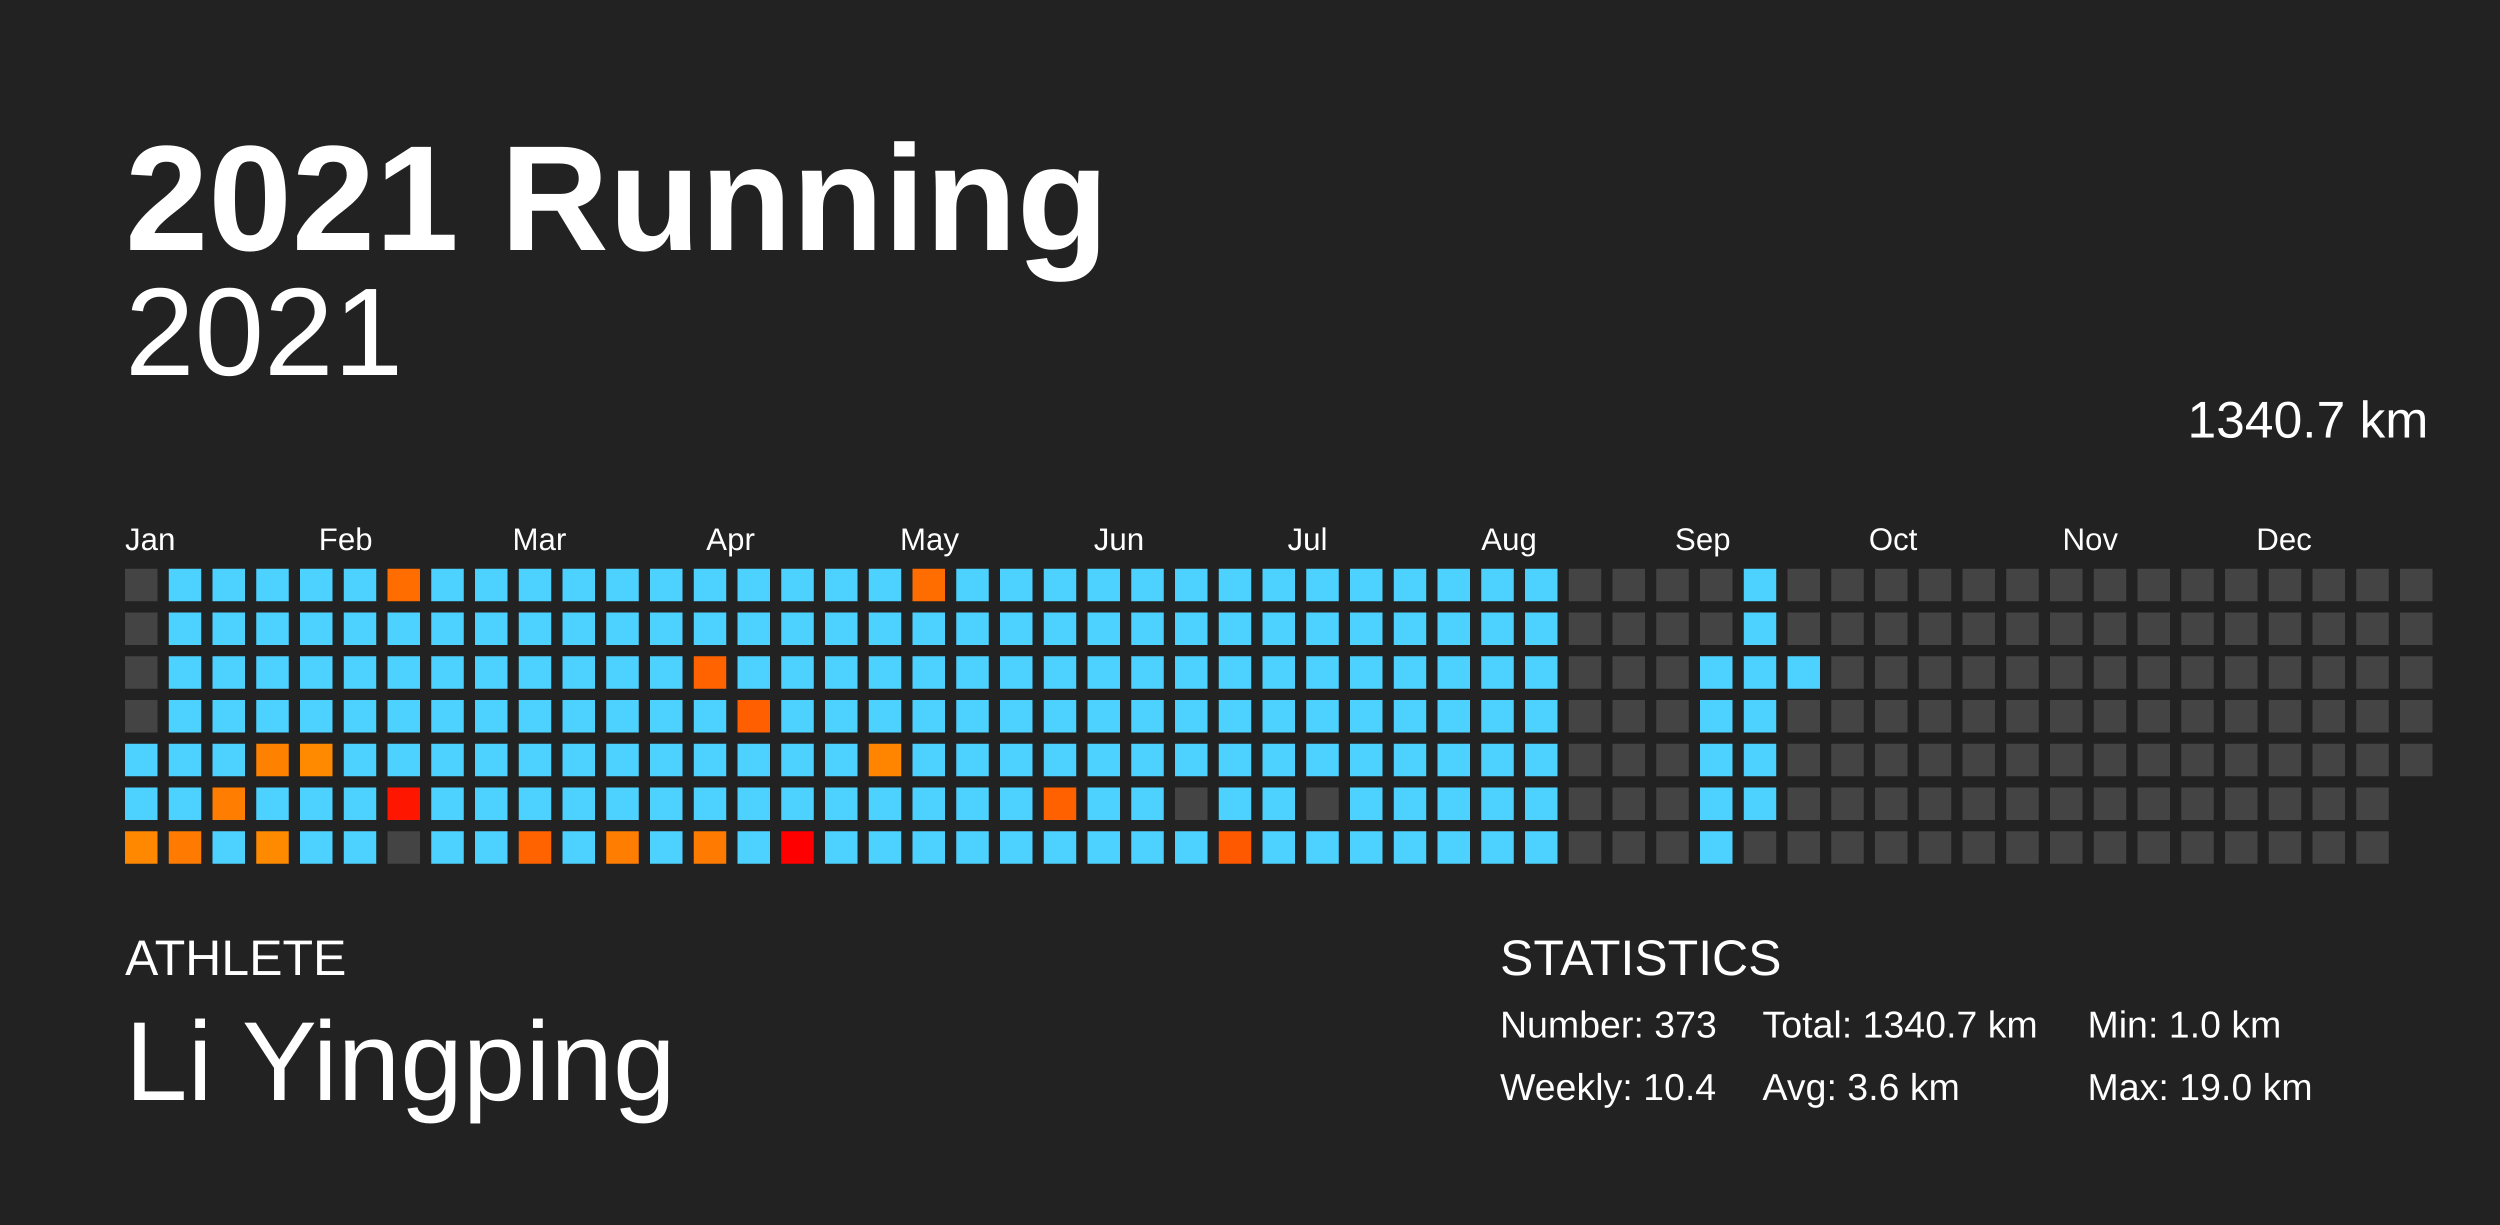
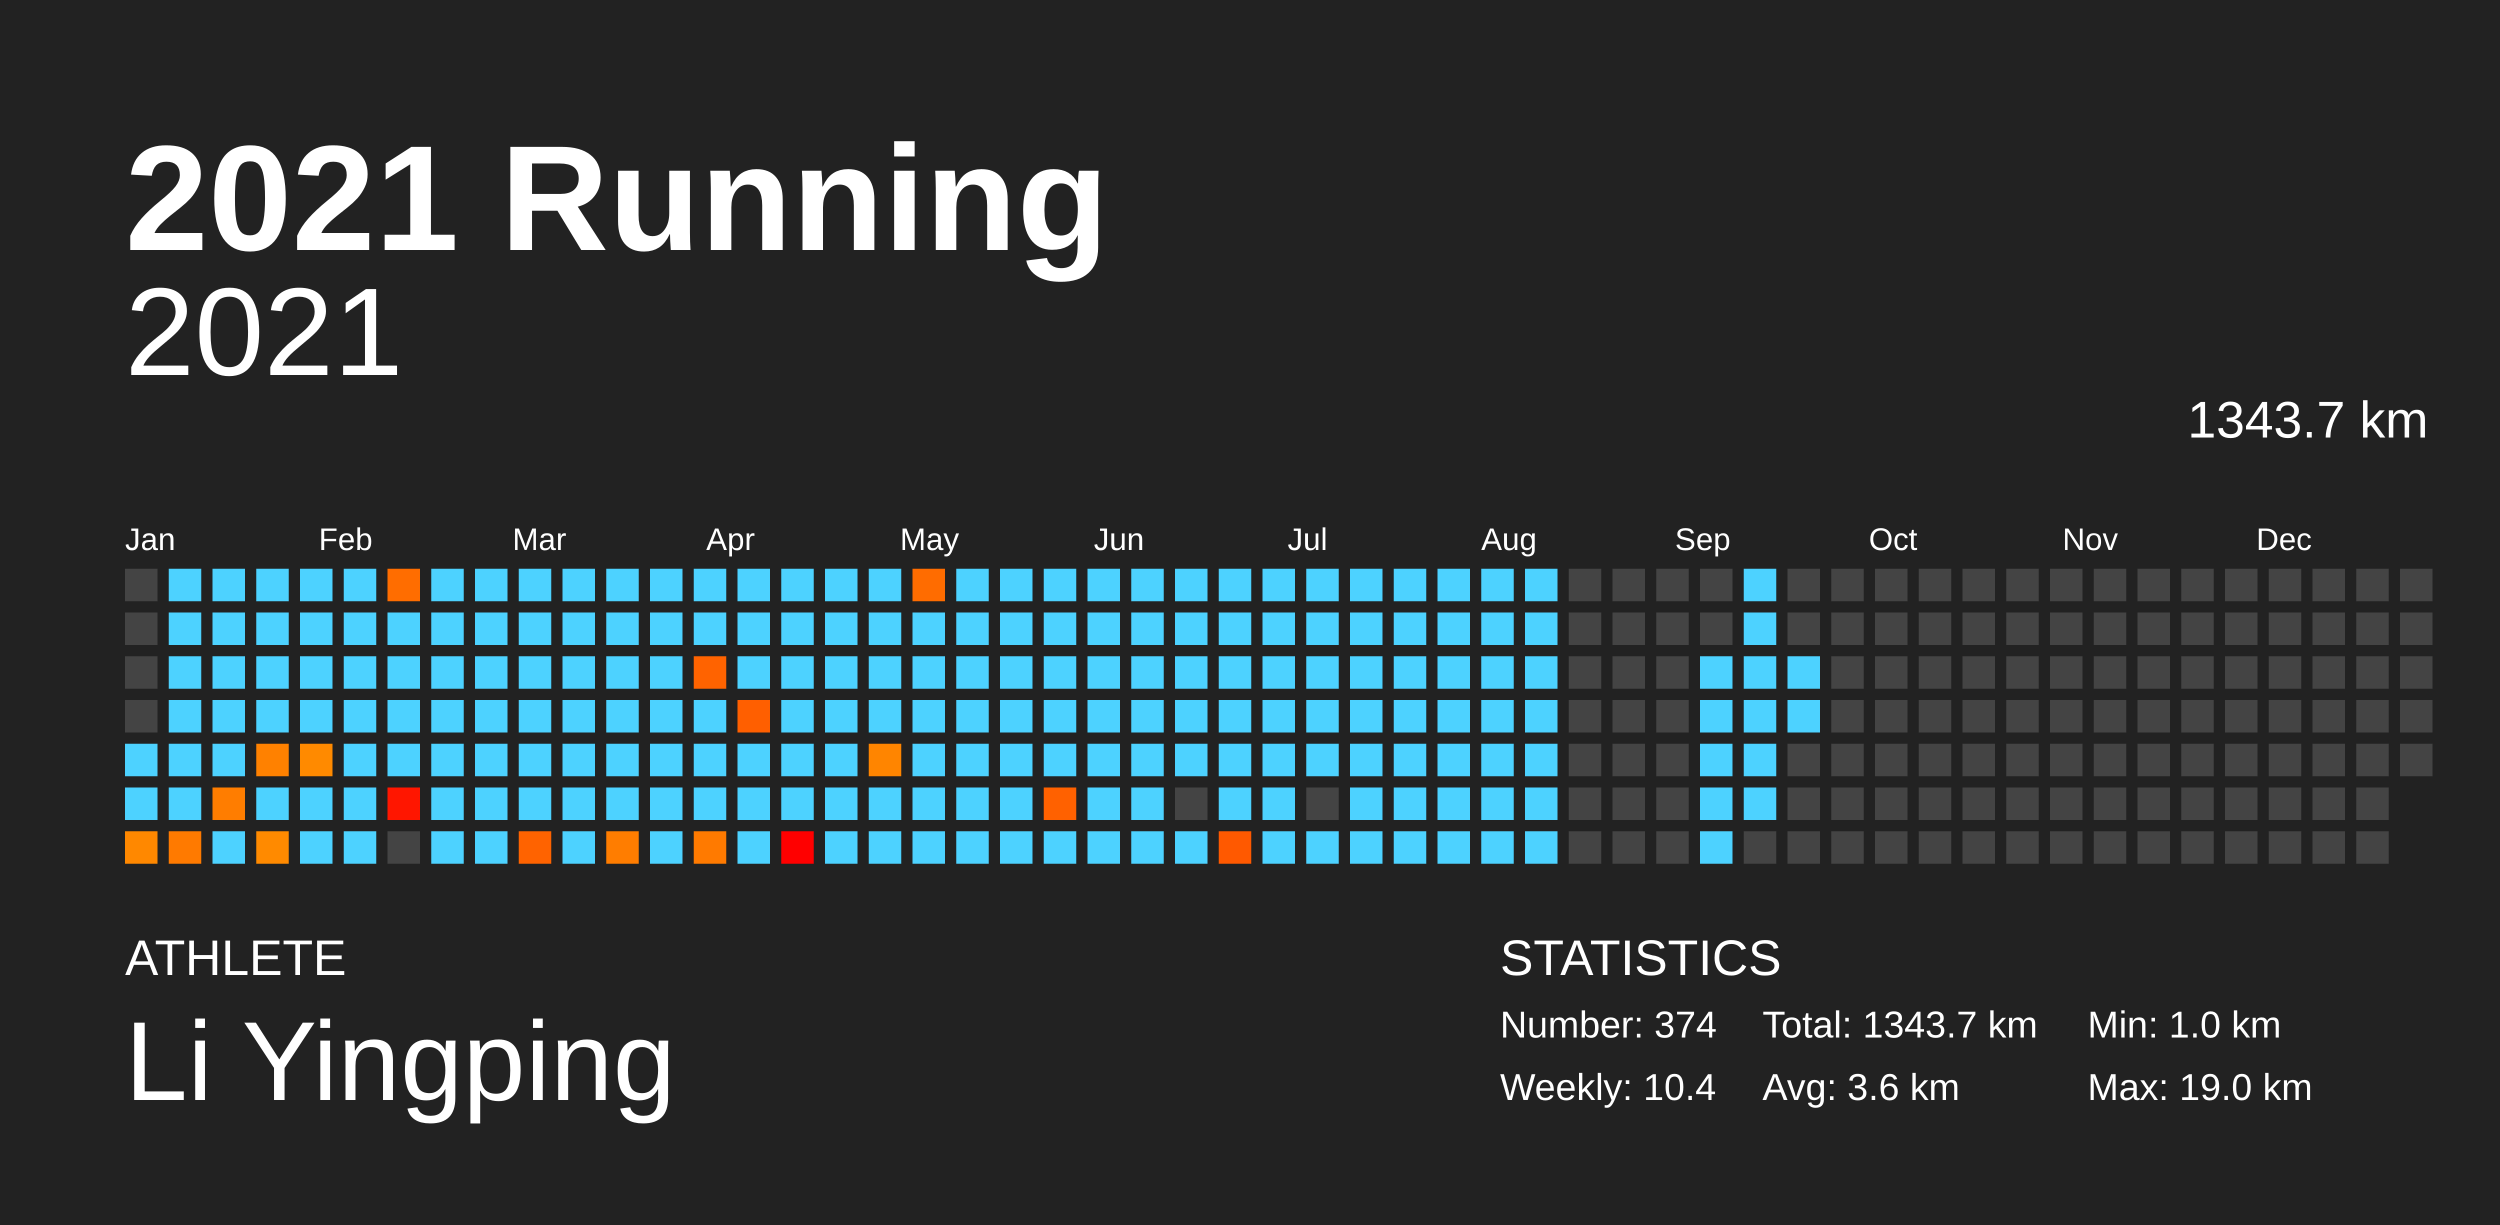
<svg xmlns="http://www.w3.org/2000/svg" baseProfile="full" height="98mm" version="1.1" viewBox="0,0,200,98" width="200mm">
  <defs />
  <rect fill="#222222" height="98" width="200" x="0" y="0" />
  <text fill="#FFFFFF" style="font-size:12px; font-family:Arial; font-weight:bold;" x="10" y="20">2021 Running</text>
  <text fill="#FFFFFF" style="font-size:4px; font-family:Arial" x="10" y="78">ATHLETE</text>
  <text fill="#FFFFFF" style="font-size:9px; font-family:Arial" x="10" y="88">Li Yingping</text>
  <text fill="#FFFFFF" style="font-size:4px; font-family:Arial" x="120" y="78">STATISTICS</text>
-   <text fill="#FFFFFF" style="font-size:3px; font-family:Arial" x="120" y="83">Number: 373</text>
+   <text fill="#FFFFFF" style="font-size:3px; font-family:Arial" x="120" y="83">Number: 374</text>
  <text fill="#FFFFFF" style="font-size:3px; font-family:Arial" x="120" y="88">Weekly: 10.4</text>
-   <text fill="#FFFFFF" style="font-size:3px; font-family:Arial" x="141" y="83">Total: 1340.7 km</text>
+   <text fill="#FFFFFF" style="font-size:3px; font-family:Arial" x="141" y="83">Total: 1343.7 km</text>
  <text fill="#FFFFFF" style="font-size:3px; font-family:Arial" x="141" y="88">Avg: 3.6 km</text>
  <text fill="#FFFFFF" style="font-size:3px; font-family:Arial" x="167" y="83">Min: 1.0 km</text>
  <text fill="#FFFFFF" style="font-size:3px; font-family:Arial" x="167" y="88">Max: 19.0 km</text>
  <text alignment-baseline="hanging" fill="#FFFFFF" style="font-size:10.0px; font-family:Arial;" x="10" y="30">2021</text>
-   <text alignment-baseline="hanging" fill="#FFFFFF" style="font-size:4.125px; font-family:Arial;" x="175" y="35">1340.7 km</text>
+   <text alignment-baseline="hanging" fill="#FFFFFF" style="font-size:4.125px; font-family:Arial;" x="175" y="35">1343.7 km</text>
  <text fill="#FFFFFF" style="font-size:2.5px; font-family:Arial" x="10.0" y="44">Jan</text>
  <text fill="#FFFFFF" style="font-size:2.5px; font-family:Arial" x="25.5" y="44">Feb</text>
  <text fill="#FFFFFF" style="font-size:2.5px; font-family:Arial" x="41.0" y="44">Mar</text>
  <text fill="#FFFFFF" style="font-size:2.5px; font-family:Arial" x="56.5" y="44">Apr</text>
  <text fill="#FFFFFF" style="font-size:2.5px; font-family:Arial" x="72.0" y="44">May</text>
  <text fill="#FFFFFF" style="font-size:2.5px; font-family:Arial" x="87.5" y="44">Jun</text>
  <text fill="#FFFFFF" style="font-size:2.5px; font-family:Arial" x="103.0" y="44">Jul</text>
  <text fill="#FFFFFF" style="font-size:2.5px; font-family:Arial" x="118.5" y="44">Aug</text>
  <text fill="#FFFFFF" style="font-size:2.5px; font-family:Arial" x="134.0" y="44">Sep</text>
  <text fill="#FFFFFF" style="font-size:2.5px; font-family:Arial" x="149.5" y="44">Oct</text>
  <text fill="#FFFFFF" style="font-size:2.5px; font-family:Arial" x="165.0" y="44">Nov</text>
  <text fill="#FFFFFF" style="font-size:2.5px; font-family:Arial" x="180.5" y="44">Dec</text>
  <rect fill="#444444" height="2.6" width="2.6" x="10.0" y="45.5" />
  <rect fill="#444444" height="2.6" width="2.6" x="10.0" y="49.0" />
  <rect fill="#444444" height="2.6" width="2.6" x="10.0" y="52.5" />
  <rect fill="#444444" height="2.6" width="2.6" x="10.0" y="56.0" />
  <rect fill="#4dd2ff" height="2.6" width="2.6" x="10.0" y="59.5" />
  <rect fill="#4dd2ff" height="2.6" width="2.6" x="10.0" y="63.0" />
  <rect fill="#ff8800" height="2.6" width="2.6" x="10.0" y="66.5" />
  <rect fill="#4dd2ff" height="2.6" width="2.6" x="13.5" y="45.5" />
  <rect fill="#4dd2ff" height="2.6" width="2.6" x="13.5" y="49.0" />
  <rect fill="#4dd2ff" height="2.6" width="2.6" x="13.5" y="52.5" />
  <rect fill="#4dd2ff" height="2.6" width="2.6" x="13.5" y="56.0" />
  <rect fill="#4dd2ff" height="2.6" width="2.6" x="13.5" y="59.5" />
  <rect fill="#4dd2ff" height="2.6" width="2.6" x="13.5" y="63.0" />
  <rect fill="#ff7a00" height="2.6" width="2.6" x="13.5" y="66.5" />
  <rect fill="#4dd2ff" height="2.6" width="2.6" x="17.0" y="45.5" />
  <rect fill="#4dd2ff" height="2.6" width="2.6" x="17.0" y="49.0" />
  <rect fill="#4dd2ff" height="2.6" width="2.6" x="17.0" y="52.5" />
  <rect fill="#4dd2ff" height="2.6" width="2.6" x="17.0" y="56.0" />
  <rect fill="#4dd2ff" height="2.6" width="2.6" x="17.0" y="59.5" />
  <rect fill="#ff7d00" height="2.6" width="2.6" x="17.0" y="63.0" />
  <rect fill="#4dd2ff" height="2.6" width="2.6" x="17.0" y="66.5" />
  <rect fill="#4dd2ff" height="2.6" width="2.6" x="20.5" y="45.5" />
  <rect fill="#4dd2ff" height="2.6" width="2.6" x="20.5" y="49.0" />
  <rect fill="#4dd2ff" height="2.6" width="2.6" x="20.5" y="52.5" />
  <rect fill="#4dd2ff" height="2.6" width="2.6" x="20.5" y="56.0" />
  <rect fill="#ff8100" height="2.6" width="2.6" x="20.5" y="59.5" />
  <rect fill="#4dd2ff" height="2.6" width="2.6" x="20.5" y="63.0" />
  <rect fill="#ff8a00" height="2.6" width="2.6" x="20.5" y="66.5" />
  <rect fill="#4dd2ff" height="2.6" width="2.6" x="24.0" y="45.5" />
  <rect fill="#4dd2ff" height="2.6" width="2.6" x="24.0" y="49.0" />
  <rect fill="#4dd2ff" height="2.6" width="2.6" x="24.0" y="52.5" />
  <rect fill="#4dd2ff" height="2.6" width="2.6" x="24.0" y="56.0" />
  <rect fill="#ff8a00" height="2.6" width="2.6" x="24.0" y="59.5" />
  <rect fill="#4dd2ff" height="2.6" width="2.6" x="24.0" y="63.0" />
  <rect fill="#4dd2ff" height="2.6" width="2.6" x="24.0" y="66.5" />
  <rect fill="#4dd2ff" height="2.6" width="2.6" x="27.5" y="45.5" />
  <rect fill="#4dd2ff" height="2.6" width="2.6" x="27.5" y="49.0" />
  <rect fill="#4dd2ff" height="2.6" width="2.6" x="27.5" y="52.5" />
  <rect fill="#4dd2ff" height="2.6" width="2.6" x="27.5" y="56.0" />
  <rect fill="#4dd2ff" height="2.6" width="2.6" x="27.5" y="59.5" />
  <rect fill="#4dd2ff" height="2.6" width="2.6" x="27.5" y="63.0" />
  <rect fill="#4dd2ff" height="2.6" width="2.6" x="27.5" y="66.5" />
  <rect fill="#ff6d00" height="2.6" width="2.6" x="31.0" y="45.5" />
  <rect fill="#4dd2ff" height="2.6" width="2.6" x="31.0" y="49.0" />
  <rect fill="#4dd2ff" height="2.6" width="2.6" x="31.0" y="52.5" />
  <rect fill="#4dd2ff" height="2.6" width="2.6" x="31.0" y="56.0" />
  <rect fill="#4dd2ff" height="2.6" width="2.6" x="31.0" y="59.5" />
  <rect fill="#ff1600" height="2.6" width="2.6" x="31.0" y="63.0" />
  <rect fill="#444444" height="2.6" width="2.6" x="31.0" y="66.5" />
  <rect fill="#4dd2ff" height="2.6" width="2.6" x="34.5" y="45.5" />
  <rect fill="#4dd2ff" height="2.6" width="2.6" x="34.5" y="49.0" />
  <rect fill="#4dd2ff" height="2.6" width="2.6" x="34.5" y="52.5" />
  <rect fill="#4dd2ff" height="2.6" width="2.6" x="34.5" y="56.0" />
  <rect fill="#4dd2ff" height="2.6" width="2.6" x="34.5" y="59.5" />
  <rect fill="#4dd2ff" height="2.6" width="2.6" x="34.5" y="63.0" />
  <rect fill="#4dd2ff" height="2.6" width="2.6" x="34.5" y="66.5" />
  <rect fill="#4dd2ff" height="2.6" width="2.6" x="38.0" y="45.5" />
  <rect fill="#4dd2ff" height="2.6" width="2.6" x="38.0" y="49.0" />
  <rect fill="#4dd2ff" height="2.6" width="2.6" x="38.0" y="52.5" />
  <rect fill="#4dd2ff" height="2.6" width="2.6" x="38.0" y="56.0" />
  <rect fill="#4dd2ff" height="2.6" width="2.6" x="38.0" y="59.5" />
  <rect fill="#4dd2ff" height="2.6" width="2.6" x="38.0" y="63.0" />
  <rect fill="#4dd2ff" height="2.6" width="2.6" x="38.0" y="66.5" />
  <rect fill="#4dd2ff" height="2.6" width="2.6" x="41.5" y="45.5" />
  <rect fill="#4dd2ff" height="2.6" width="2.6" x="41.5" y="49.0" />
  <rect fill="#4dd2ff" height="2.6" width="2.6" x="41.5" y="52.5" />
  <rect fill="#4dd2ff" height="2.6" width="2.6" x="41.5" y="56.0" />
  <rect fill="#4dd2ff" height="2.6" width="2.6" x="41.5" y="59.5" />
  <rect fill="#4dd2ff" height="2.6" width="2.6" x="41.5" y="63.0" />
  <rect fill="#ff6300" height="2.6" width="2.6" x="41.5" y="66.5" />
  <rect fill="#4dd2ff" height="2.6" width="2.6" x="45.0" y="45.5" />
  <rect fill="#4dd2ff" height="2.6" width="2.6" x="45.0" y="49.0" />
  <rect fill="#4dd2ff" height="2.6" width="2.6" x="45.0" y="52.5" />
  <rect fill="#4dd2ff" height="2.6" width="2.6" x="45.0" y="56.0" />
  <rect fill="#4dd2ff" height="2.6" width="2.6" x="45.0" y="59.5" />
  <rect fill="#4dd2ff" height="2.6" width="2.6" x="45.0" y="63.0" />
  <rect fill="#4dd2ff" height="2.6" width="2.6" x="45.0" y="66.5" />
  <rect fill="#4dd2ff" height="2.6" width="2.6" x="48.5" y="45.5" />
  <rect fill="#4dd2ff" height="2.6" width="2.6" x="48.5" y="49.0" />
  <rect fill="#4dd2ff" height="2.6" width="2.6" x="48.5" y="52.5" />
  <rect fill="#4dd2ff" height="2.6" width="2.6" x="48.5" y="56.0" />
  <rect fill="#4dd2ff" height="2.6" width="2.6" x="48.5" y="59.5" />
  <rect fill="#4dd2ff" height="2.6" width="2.6" x="48.5" y="63.0" />
  <rect fill="#ff7d00" height="2.6" width="2.6" x="48.5" y="66.5" />
  <rect fill="#4dd2ff" height="2.6" width="2.6" x="52.0" y="45.5" />
  <rect fill="#4dd2ff" height="2.6" width="2.6" x="52.0" y="49.0" />
  <rect fill="#4dd2ff" height="2.6" width="2.6" x="52.0" y="52.5" />
  <rect fill="#4dd2ff" height="2.6" width="2.6" x="52.0" y="56.0" />
  <rect fill="#4dd2ff" height="2.6" width="2.6" x="52.0" y="59.5" />
  <rect fill="#4dd2ff" height="2.6" width="2.6" x="52.0" y="63.0" />
  <rect fill="#4dd2ff" height="2.6" width="2.6" x="52.0" y="66.5" />
  <rect fill="#4dd2ff" height="2.6" width="2.6" x="55.5" y="45.5" />
  <rect fill="#4dd2ff" height="2.6" width="2.6" x="55.5" y="49.0" />
  <rect fill="#ff6300" height="2.6" width="2.6" x="55.5" y="52.5" />
  <rect fill="#4dd2ff" height="2.6" width="2.6" x="55.5" y="56.0" />
  <rect fill="#4dd2ff" height="2.6" width="2.6" x="55.5" y="59.5" />
  <rect fill="#4dd2ff" height="2.6" width="2.6" x="55.5" y="63.0" />
  <rect fill="#ff7a00" height="2.6" width="2.6" x="55.5" y="66.5" />
  <rect fill="#4dd2ff" height="2.6" width="2.6" x="59.0" y="45.5" />
  <rect fill="#4dd2ff" height="2.6" width="2.6" x="59.0" y="49.0" />
  <rect fill="#4dd2ff" height="2.6" width="2.6" x="59.0" y="52.5" />
  <rect fill="#ff5f00" height="2.6" width="2.6" x="59.0" y="56.0" />
  <rect fill="#4dd2ff" height="2.6" width="2.6" x="59.0" y="59.5" />
  <rect fill="#4dd2ff" height="2.6" width="2.6" x="59.0" y="63.0" />
  <rect fill="#4dd2ff" height="2.6" width="2.6" x="59.0" y="66.5" />
  <rect fill="#4dd2ff" height="2.6" width="2.6" x="62.5" y="45.5" />
  <rect fill="#4dd2ff" height="2.6" width="2.6" x="62.5" y="49.0" />
  <rect fill="#4dd2ff" height="2.6" width="2.6" x="62.5" y="52.5" />
  <rect fill="#4dd2ff" height="2.6" width="2.6" x="62.5" y="56.0" />
  <rect fill="#4dd2ff" height="2.6" width="2.6" x="62.5" y="59.5" />
  <rect fill="#4dd2ff" height="2.6" width="2.6" x="62.5" y="63.0" />
  <rect fill="red" height="2.6" width="2.6" x="62.5" y="66.5" />
  <rect fill="#4dd2ff" height="2.6" width="2.6" x="66.0" y="45.5" />
  <rect fill="#4dd2ff" height="2.6" width="2.6" x="66.0" y="49.0" />
  <rect fill="#4dd2ff" height="2.6" width="2.6" x="66.0" y="52.5" />
  <rect fill="#4dd2ff" height="2.6" width="2.6" x="66.0" y="56.0" />
  <rect fill="#4dd2ff" height="2.6" width="2.6" x="66.0" y="59.5" />
  <rect fill="#4dd2ff" height="2.6" width="2.6" x="66.0" y="63.0" />
  <rect fill="#4dd2ff" height="2.6" width="2.6" x="66.0" y="66.5" />
  <rect fill="#4dd2ff" height="2.6" width="2.6" x="69.5" y="45.5" />
  <rect fill="#4dd2ff" height="2.6" width="2.6" x="69.5" y="49.0" />
  <rect fill="#4dd2ff" height="2.6" width="2.6" x="69.5" y="52.5" />
  <rect fill="#4dd2ff" height="2.6" width="2.6" x="69.5" y="56.0" />
  <rect fill="#ff8500" height="2.6" width="2.6" x="69.5" y="59.5" />
  <rect fill="#4dd2ff" height="2.6" width="2.6" x="69.5" y="63.0" />
  <rect fill="#4dd2ff" height="2.6" width="2.6" x="69.5" y="66.5" />
  <rect fill="#ff6c00" height="2.6" width="2.6" x="73.0" y="45.5" />
  <rect fill="#4dd2ff" height="2.6" width="2.6" x="73.0" y="49.0" />
  <rect fill="#4dd2ff" height="2.6" width="2.6" x="73.0" y="52.5" />
  <rect fill="#4dd2ff" height="2.6" width="2.6" x="73.0" y="56.0" />
  <rect fill="#4dd2ff" height="2.6" width="2.6" x="73.0" y="59.5" />
  <rect fill="#4dd2ff" height="2.6" width="2.6" x="73.0" y="63.0" />
  <rect fill="#4dd2ff" height="2.6" width="2.6" x="73.0" y="66.5" />
  <rect fill="#4dd2ff" height="2.6" width="2.6" x="76.5" y="45.5" />
  <rect fill="#4dd2ff" height="2.6" width="2.6" x="76.5" y="49.0" />
  <rect fill="#4dd2ff" height="2.6" width="2.6" x="76.5" y="52.5" />
  <rect fill="#4dd2ff" height="2.6" width="2.6" x="76.5" y="56.0" />
  <rect fill="#4dd2ff" height="2.6" width="2.6" x="76.5" y="59.5" />
  <rect fill="#4dd2ff" height="2.6" width="2.6" x="76.5" y="63.0" />
  <rect fill="#4dd2ff" height="2.6" width="2.6" x="76.5" y="66.5" />
  <rect fill="#4dd2ff" height="2.6" width="2.6" x="80.0" y="45.5" />
  <rect fill="#4dd2ff" height="2.6" width="2.6" x="80.0" y="49.0" />
  <rect fill="#4dd2ff" height="2.6" width="2.6" x="80.0" y="52.5" />
  <rect fill="#4dd2ff" height="2.6" width="2.6" x="80.0" y="56.0" />
  <rect fill="#4dd2ff" height="2.6" width="2.6" x="80.0" y="59.5" />
  <rect fill="#4dd2ff" height="2.6" width="2.6" x="80.0" y="63.0" />
  <rect fill="#4dd2ff" height="2.6" width="2.6" x="80.0" y="66.5" />
  <rect fill="#4dd2ff" height="2.6" width="2.6" x="83.5" y="45.5" />
  <rect fill="#4dd2ff" height="2.6" width="2.6" x="83.5" y="49.0" />
  <rect fill="#4dd2ff" height="2.6" width="2.6" x="83.5" y="52.5" />
  <rect fill="#4dd2ff" height="2.6" width="2.6" x="83.5" y="56.0" />
  <rect fill="#4dd2ff" height="2.6" width="2.6" x="83.5" y="59.5" />
  <rect fill="#ff6100" height="2.6" width="2.6" x="83.5" y="63.0" />
  <rect fill="#4dd2ff" height="2.6" width="2.6" x="83.5" y="66.5" />
  <rect fill="#4dd2ff" height="2.6" width="2.6" x="87.0" y="45.5" />
  <rect fill="#4dd2ff" height="2.6" width="2.6" x="87.0" y="49.0" />
  <rect fill="#4dd2ff" height="2.6" width="2.6" x="87.0" y="52.5" />
  <rect fill="#4dd2ff" height="2.6" width="2.6" x="87.0" y="56.0" />
  <rect fill="#4dd2ff" height="2.6" width="2.6" x="87.0" y="59.5" />
  <rect fill="#4dd2ff" height="2.6" width="2.6" x="87.0" y="63.0" />
  <rect fill="#4dd2ff" height="2.6" width="2.6" x="87.0" y="66.5" />
  <rect fill="#4dd2ff" height="2.6" width="2.6" x="90.5" y="45.5" />
  <rect fill="#4dd2ff" height="2.6" width="2.6" x="90.5" y="49.0" />
  <rect fill="#4dd2ff" height="2.6" width="2.6" x="90.5" y="52.5" />
  <rect fill="#4dd2ff" height="2.6" width="2.6" x="90.5" y="56.0" />
  <rect fill="#4dd2ff" height="2.6" width="2.6" x="90.5" y="59.5" />
  <rect fill="#4dd2ff" height="2.6" width="2.6" x="90.5" y="63.0" />
  <rect fill="#4dd2ff" height="2.6" width="2.6" x="90.5" y="66.5" />
  <rect fill="#4dd2ff" height="2.6" width="2.6" x="94.0" y="45.5" />
  <rect fill="#4dd2ff" height="2.6" width="2.6" x="94.0" y="49.0" />
  <rect fill="#4dd2ff" height="2.6" width="2.6" x="94.0" y="52.5" />
  <rect fill="#4dd2ff" height="2.6" width="2.6" x="94.0" y="56.0" />
  <rect fill="#4dd2ff" height="2.6" width="2.6" x="94.0" y="59.5" />
  <rect fill="#444444" height="2.6" width="2.6" x="94.0" y="63.0" />
  <rect fill="#4dd2ff" height="2.6" width="2.6" x="94.0" y="66.5" />
  <rect fill="#4dd2ff" height="2.6" width="2.6" x="97.5" y="45.5" />
  <rect fill="#4dd2ff" height="2.6" width="2.6" x="97.5" y="49.0" />
  <rect fill="#4dd2ff" height="2.6" width="2.6" x="97.5" y="52.5" />
  <rect fill="#4dd2ff" height="2.6" width="2.6" x="97.5" y="56.0" />
  <rect fill="#4dd2ff" height="2.6" width="2.6" x="97.5" y="59.5" />
  <rect fill="#4dd2ff" height="2.6" width="2.6" x="97.5" y="63.0" />
  <rect fill="#ff5900" height="2.6" width="2.6" x="97.5" y="66.5" />
  <rect fill="#4dd2ff" height="2.6" width="2.6" x="101.0" y="45.5" />
  <rect fill="#4dd2ff" height="2.6" width="2.6" x="101.0" y="49.0" />
  <rect fill="#4dd2ff" height="2.6" width="2.6" x="101.0" y="52.5" />
  <rect fill="#4dd2ff" height="2.6" width="2.6" x="101.0" y="56.0" />
  <rect fill="#4dd2ff" height="2.6" width="2.6" x="101.0" y="59.5" />
  <rect fill="#4dd2ff" height="2.6" width="2.6" x="101.0" y="63.0" />
  <rect fill="#4dd2ff" height="2.6" width="2.6" x="101.0" y="66.5" />
  <rect fill="#4dd2ff" height="2.6" width="2.6" x="104.5" y="45.5" />
  <rect fill="#4dd2ff" height="2.6" width="2.6" x="104.5" y="49.0" />
  <rect fill="#4dd2ff" height="2.6" width="2.6" x="104.5" y="52.5" />
  <rect fill="#4dd2ff" height="2.6" width="2.6" x="104.5" y="56.0" />
  <rect fill="#4dd2ff" height="2.6" width="2.6" x="104.5" y="59.5" />
  <rect fill="#444444" height="2.6" width="2.6" x="104.5" y="63.0" />
  <rect fill="#4dd2ff" height="2.6" width="2.6" x="104.5" y="66.5" />
  <rect fill="#4dd2ff" height="2.6" width="2.6" x="108.0" y="45.5" />
  <rect fill="#4dd2ff" height="2.6" width="2.6" x="108.0" y="49.0" />
  <rect fill="#4dd2ff" height="2.6" width="2.6" x="108.0" y="52.5" />
  <rect fill="#4dd2ff" height="2.6" width="2.6" x="108.0" y="56.0" />
  <rect fill="#4dd2ff" height="2.6" width="2.6" x="108.0" y="59.5" />
  <rect fill="#4dd2ff" height="2.6" width="2.6" x="108.0" y="63.0" />
  <rect fill="#4dd2ff" height="2.6" width="2.6" x="108.0" y="66.5" />
  <rect fill="#4dd2ff" height="2.6" width="2.6" x="111.5" y="45.5" />
  <rect fill="#4dd2ff" height="2.6" width="2.6" x="111.5" y="49.0" />
  <rect fill="#4dd2ff" height="2.6" width="2.6" x="111.5" y="52.5" />
  <rect fill="#4dd2ff" height="2.6" width="2.6" x="111.5" y="56.0" />
  <rect fill="#4dd2ff" height="2.6" width="2.6" x="111.5" y="59.5" />
  <rect fill="#4dd2ff" height="2.6" width="2.6" x="111.5" y="63.0" />
  <rect fill="#4dd2ff" height="2.6" width="2.6" x="111.5" y="66.5" />
  <rect fill="#4dd2ff" height="2.6" width="2.6" x="115.0" y="45.5" />
  <rect fill="#4dd2ff" height="2.6" width="2.6" x="115.0" y="49.0" />
  <rect fill="#4dd2ff" height="2.6" width="2.6" x="115.0" y="52.5" />
  <rect fill="#4dd2ff" height="2.6" width="2.6" x="115.0" y="56.0" />
  <rect fill="#4dd2ff" height="2.6" width="2.6" x="115.0" y="59.5" />
  <rect fill="#4dd2ff" height="2.6" width="2.6" x="115.0" y="63.0" />
  <rect fill="#4dd2ff" height="2.6" width="2.6" x="115.0" y="66.5" />
  <rect fill="#4dd2ff" height="2.6" width="2.6" x="118.5" y="45.5" />
  <rect fill="#4dd2ff" height="2.6" width="2.6" x="118.5" y="49.0" />
  <rect fill="#4dd2ff" height="2.6" width="2.6" x="118.5" y="52.5" />
  <rect fill="#4dd2ff" height="2.6" width="2.6" x="118.5" y="56.0" />
  <rect fill="#4dd2ff" height="2.6" width="2.6" x="118.5" y="59.5" />
  <rect fill="#4dd2ff" height="2.6" width="2.6" x="118.5" y="63.0" />
  <rect fill="#4dd2ff" height="2.6" width="2.6" x="118.5" y="66.5" />
  <rect fill="#4dd2ff" height="2.6" width="2.6" x="122.0" y="45.5" />
  <rect fill="#4dd2ff" height="2.6" width="2.6" x="122.0" y="49.0" />
  <rect fill="#4dd2ff" height="2.6" width="2.6" x="122.0" y="52.5" />
  <rect fill="#4dd2ff" height="2.6" width="2.6" x="122.0" y="56.0" />
  <rect fill="#4dd2ff" height="2.6" width="2.6" x="122.0" y="59.5" />
  <rect fill="#4dd2ff" height="2.6" width="2.6" x="122.0" y="63.0" />
  <rect fill="#4dd2ff" height="2.6" width="2.6" x="122.0" y="66.5" />
  <rect fill="#444444" height="2.6" width="2.6" x="125.5" y="45.5" />
  <rect fill="#444444" height="2.6" width="2.6" x="125.5" y="49.0" />
  <rect fill="#444444" height="2.6" width="2.6" x="125.5" y="52.5" />
  <rect fill="#444444" height="2.6" width="2.6" x="125.5" y="56.0" />
  <rect fill="#444444" height="2.6" width="2.6" x="125.5" y="59.5" />
  <rect fill="#444444" height="2.6" width="2.6" x="125.5" y="63.0" />
  <rect fill="#444444" height="2.6" width="2.6" x="125.5" y="66.5" />
  <rect fill="#444444" height="2.6" width="2.6" x="129.0" y="45.5" />
  <rect fill="#444444" height="2.6" width="2.6" x="129.0" y="49.0" />
  <rect fill="#444444" height="2.6" width="2.6" x="129.0" y="52.5" />
  <rect fill="#444444" height="2.6" width="2.6" x="129.0" y="56.0" />
  <rect fill="#444444" height="2.6" width="2.6" x="129.0" y="59.5" />
  <rect fill="#444444" height="2.6" width="2.6" x="129.0" y="63.0" />
  <rect fill="#444444" height="2.6" width="2.6" x="129.0" y="66.5" />
  <rect fill="#444444" height="2.6" width="2.6" x="132.5" y="45.5" />
  <rect fill="#444444" height="2.6" width="2.6" x="132.5" y="49.0" />
  <rect fill="#444444" height="2.6" width="2.6" x="132.5" y="52.5" />
  <rect fill="#444444" height="2.6" width="2.6" x="132.5" y="56.0" />
  <rect fill="#444444" height="2.6" width="2.6" x="132.5" y="59.5" />
  <rect fill="#444444" height="2.6" width="2.6" x="132.5" y="63.0" />
  <rect fill="#444444" height="2.6" width="2.6" x="132.5" y="66.5" />
  <rect fill="#444444" height="2.6" width="2.6" x="136.0" y="45.5" />
  <rect fill="#444444" height="2.6" width="2.6" x="136.0" y="49.0" />
  <rect fill="#4dd2ff" height="2.6" width="2.6" x="136.0" y="52.5" />
  <rect fill="#4dd2ff" height="2.6" width="2.6" x="136.0" y="56.0" />
  <rect fill="#4dd2ff" height="2.6" width="2.6" x="136.0" y="59.5" />
  <rect fill="#4dd2ff" height="2.6" width="2.6" x="136.0" y="63.0" />
  <rect fill="#4dd2ff" height="2.6" width="2.6" x="136.0" y="66.5" />
  <rect fill="#4dd2ff" height="2.6" width="2.6" x="139.5" y="45.5" />
  <rect fill="#4dd2ff" height="2.6" width="2.6" x="139.5" y="49.0" />
  <rect fill="#4dd2ff" height="2.6" width="2.6" x="139.5" y="52.5" />
  <rect fill="#4dd2ff" height="2.6" width="2.6" x="139.5" y="56.0" />
  <rect fill="#4dd2ff" height="2.6" width="2.6" x="139.5" y="59.5" />
  <rect fill="#4dd2ff" height="2.6" width="2.6" x="139.5" y="63.0" />
  <rect fill="#444444" height="2.6" width="2.6" x="139.5" y="66.5" />
  <rect fill="#444444" height="2.6" width="2.6" x="143.0" y="45.5" />
  <rect fill="#444444" height="2.6" width="2.6" x="143.0" y="49.0" />
  <rect fill="#4dd2ff" height="2.6" width="2.6" x="143.0" y="52.5" />
-   <rect fill="#444444" height="2.6" width="2.6" x="143.0" y="56.0" />
+   <rect fill="#4dd2ff" height="2.6" width="2.6" x="143.0" y="56.0" />
  <rect fill="#444444" height="2.6" width="2.6" x="143.0" y="59.5" />
  <rect fill="#444444" height="2.6" width="2.6" x="143.0" y="63.0" />
  <rect fill="#444444" height="2.6" width="2.6" x="143.0" y="66.5" />
  <rect fill="#444444" height="2.6" width="2.6" x="146.5" y="45.5" />
  <rect fill="#444444" height="2.6" width="2.6" x="146.5" y="49.0" />
  <rect fill="#444444" height="2.6" width="2.6" x="146.5" y="52.5" />
  <rect fill="#444444" height="2.6" width="2.6" x="146.5" y="56.0" />
  <rect fill="#444444" height="2.6" width="2.6" x="146.5" y="59.5" />
  <rect fill="#444444" height="2.6" width="2.6" x="146.5" y="63.0" />
  <rect fill="#444444" height="2.6" width="2.6" x="146.5" y="66.5" />
  <rect fill="#444444" height="2.6" width="2.6" x="150.0" y="45.5" />
  <rect fill="#444444" height="2.6" width="2.6" x="150.0" y="49.0" />
  <rect fill="#444444" height="2.6" width="2.6" x="150.0" y="52.5" />
  <rect fill="#444444" height="2.6" width="2.6" x="150.0" y="56.0" />
  <rect fill="#444444" height="2.6" width="2.6" x="150.0" y="59.5" />
  <rect fill="#444444" height="2.6" width="2.6" x="150.0" y="63.0" />
  <rect fill="#444444" height="2.6" width="2.6" x="150.0" y="66.5" />
  <rect fill="#444444" height="2.6" width="2.6" x="153.5" y="45.5" />
  <rect fill="#444444" height="2.6" width="2.6" x="153.5" y="49.0" />
  <rect fill="#444444" height="2.6" width="2.6" x="153.5" y="52.5" />
  <rect fill="#444444" height="2.6" width="2.6" x="153.5" y="56.0" />
  <rect fill="#444444" height="2.6" width="2.6" x="153.5" y="59.5" />
  <rect fill="#444444" height="2.6" width="2.6" x="153.5" y="63.0" />
  <rect fill="#444444" height="2.6" width="2.6" x="153.5" y="66.5" />
  <rect fill="#444444" height="2.6" width="2.6" x="157.0" y="45.5" />
  <rect fill="#444444" height="2.6" width="2.6" x="157.0" y="49.0" />
  <rect fill="#444444" height="2.6" width="2.6" x="157.0" y="52.5" />
  <rect fill="#444444" height="2.6" width="2.6" x="157.0" y="56.0" />
  <rect fill="#444444" height="2.6" width="2.6" x="157.0" y="59.5" />
  <rect fill="#444444" height="2.6" width="2.6" x="157.0" y="63.0" />
  <rect fill="#444444" height="2.6" width="2.6" x="157.0" y="66.5" />
  <rect fill="#444444" height="2.6" width="2.6" x="160.5" y="45.5" />
  <rect fill="#444444" height="2.6" width="2.6" x="160.5" y="49.0" />
  <rect fill="#444444" height="2.6" width="2.6" x="160.5" y="52.5" />
  <rect fill="#444444" height="2.6" width="2.6" x="160.5" y="56.0" />
  <rect fill="#444444" height="2.6" width="2.6" x="160.5" y="59.5" />
  <rect fill="#444444" height="2.6" width="2.6" x="160.5" y="63.0" />
  <rect fill="#444444" height="2.6" width="2.6" x="160.5" y="66.5" />
  <rect fill="#444444" height="2.6" width="2.6" x="164.0" y="45.5" />
  <rect fill="#444444" height="2.6" width="2.6" x="164.0" y="49.0" />
  <rect fill="#444444" height="2.6" width="2.6" x="164.0" y="52.5" />
  <rect fill="#444444" height="2.6" width="2.6" x="164.0" y="56.0" />
  <rect fill="#444444" height="2.6" width="2.6" x="164.0" y="59.5" />
  <rect fill="#444444" height="2.6" width="2.6" x="164.0" y="63.0" />
  <rect fill="#444444" height="2.6" width="2.6" x="164.0" y="66.5" />
  <rect fill="#444444" height="2.6" width="2.6" x="167.5" y="45.5" />
  <rect fill="#444444" height="2.6" width="2.6" x="167.5" y="49.0" />
  <rect fill="#444444" height="2.6" width="2.6" x="167.5" y="52.5" />
  <rect fill="#444444" height="2.6" width="2.6" x="167.5" y="56.0" />
  <rect fill="#444444" height="2.6" width="2.6" x="167.5" y="59.5" />
  <rect fill="#444444" height="2.6" width="2.6" x="167.5" y="63.0" />
  <rect fill="#444444" height="2.6" width="2.6" x="167.5" y="66.5" />
  <rect fill="#444444" height="2.6" width="2.6" x="171.0" y="45.5" />
  <rect fill="#444444" height="2.6" width="2.6" x="171.0" y="49.0" />
  <rect fill="#444444" height="2.6" width="2.6" x="171.0" y="52.5" />
  <rect fill="#444444" height="2.6" width="2.6" x="171.0" y="56.0" />
  <rect fill="#444444" height="2.6" width="2.6" x="171.0" y="59.5" />
  <rect fill="#444444" height="2.6" width="2.6" x="171.0" y="63.0" />
  <rect fill="#444444" height="2.6" width="2.6" x="171.0" y="66.5" />
  <rect fill="#444444" height="2.6" width="2.6" x="174.5" y="45.5" />
  <rect fill="#444444" height="2.6" width="2.6" x="174.5" y="49.0" />
  <rect fill="#444444" height="2.6" width="2.6" x="174.5" y="52.5" />
  <rect fill="#444444" height="2.6" width="2.6" x="174.5" y="56.0" />
  <rect fill="#444444" height="2.6" width="2.6" x="174.5" y="59.5" />
  <rect fill="#444444" height="2.6" width="2.6" x="174.5" y="63.0" />
  <rect fill="#444444" height="2.6" width="2.6" x="174.5" y="66.5" />
  <rect fill="#444444" height="2.6" width="2.6" x="178.0" y="45.5" />
  <rect fill="#444444" height="2.6" width="2.6" x="178.0" y="49.0" />
  <rect fill="#444444" height="2.6" width="2.6" x="178.0" y="52.5" />
  <rect fill="#444444" height="2.6" width="2.6" x="178.0" y="56.0" />
  <rect fill="#444444" height="2.6" width="2.6" x="178.0" y="59.5" />
  <rect fill="#444444" height="2.6" width="2.6" x="178.0" y="63.0" />
  <rect fill="#444444" height="2.6" width="2.6" x="178.0" y="66.5" />
  <rect fill="#444444" height="2.6" width="2.6" x="181.5" y="45.5" />
  <rect fill="#444444" height="2.6" width="2.6" x="181.5" y="49.0" />
  <rect fill="#444444" height="2.6" width="2.6" x="181.5" y="52.5" />
  <rect fill="#444444" height="2.6" width="2.6" x="181.5" y="56.0" />
  <rect fill="#444444" height="2.6" width="2.6" x="181.5" y="59.5" />
  <rect fill="#444444" height="2.6" width="2.6" x="181.5" y="63.0" />
  <rect fill="#444444" height="2.6" width="2.6" x="181.5" y="66.5" />
  <rect fill="#444444" height="2.6" width="2.6" x="185.0" y="45.5" />
  <rect fill="#444444" height="2.6" width="2.6" x="185.0" y="49.0" />
  <rect fill="#444444" height="2.6" width="2.6" x="185.0" y="52.5" />
  <rect fill="#444444" height="2.6" width="2.6" x="185.0" y="56.0" />
  <rect fill="#444444" height="2.6" width="2.6" x="185.0" y="59.5" />
  <rect fill="#444444" height="2.6" width="2.6" x="185.0" y="63.0" />
  <rect fill="#444444" height="2.6" width="2.6" x="185.0" y="66.5" />
  <rect fill="#444444" height="2.6" width="2.6" x="188.5" y="45.5" />
  <rect fill="#444444" height="2.6" width="2.6" x="188.5" y="49.0" />
  <rect fill="#444444" height="2.6" width="2.6" x="188.5" y="52.5" />
  <rect fill="#444444" height="2.6" width="2.6" x="188.5" y="56.0" />
  <rect fill="#444444" height="2.6" width="2.6" x="188.5" y="59.5" />
  <rect fill="#444444" height="2.6" width="2.6" x="188.5" y="63.0" />
  <rect fill="#444444" height="2.6" width="2.6" x="188.5" y="66.5" />
  <rect fill="#444444" height="2.6" width="2.6" x="192.0" y="45.5" />
  <rect fill="#444444" height="2.6" width="2.6" x="192.0" y="49.0" />
  <rect fill="#444444" height="2.6" width="2.6" x="192.0" y="52.5" />
  <rect fill="#444444" height="2.6" width="2.6" x="192.0" y="56.0" />
  <rect fill="#444444" height="2.6" width="2.6" x="192.0" y="59.5" />
</svg>
